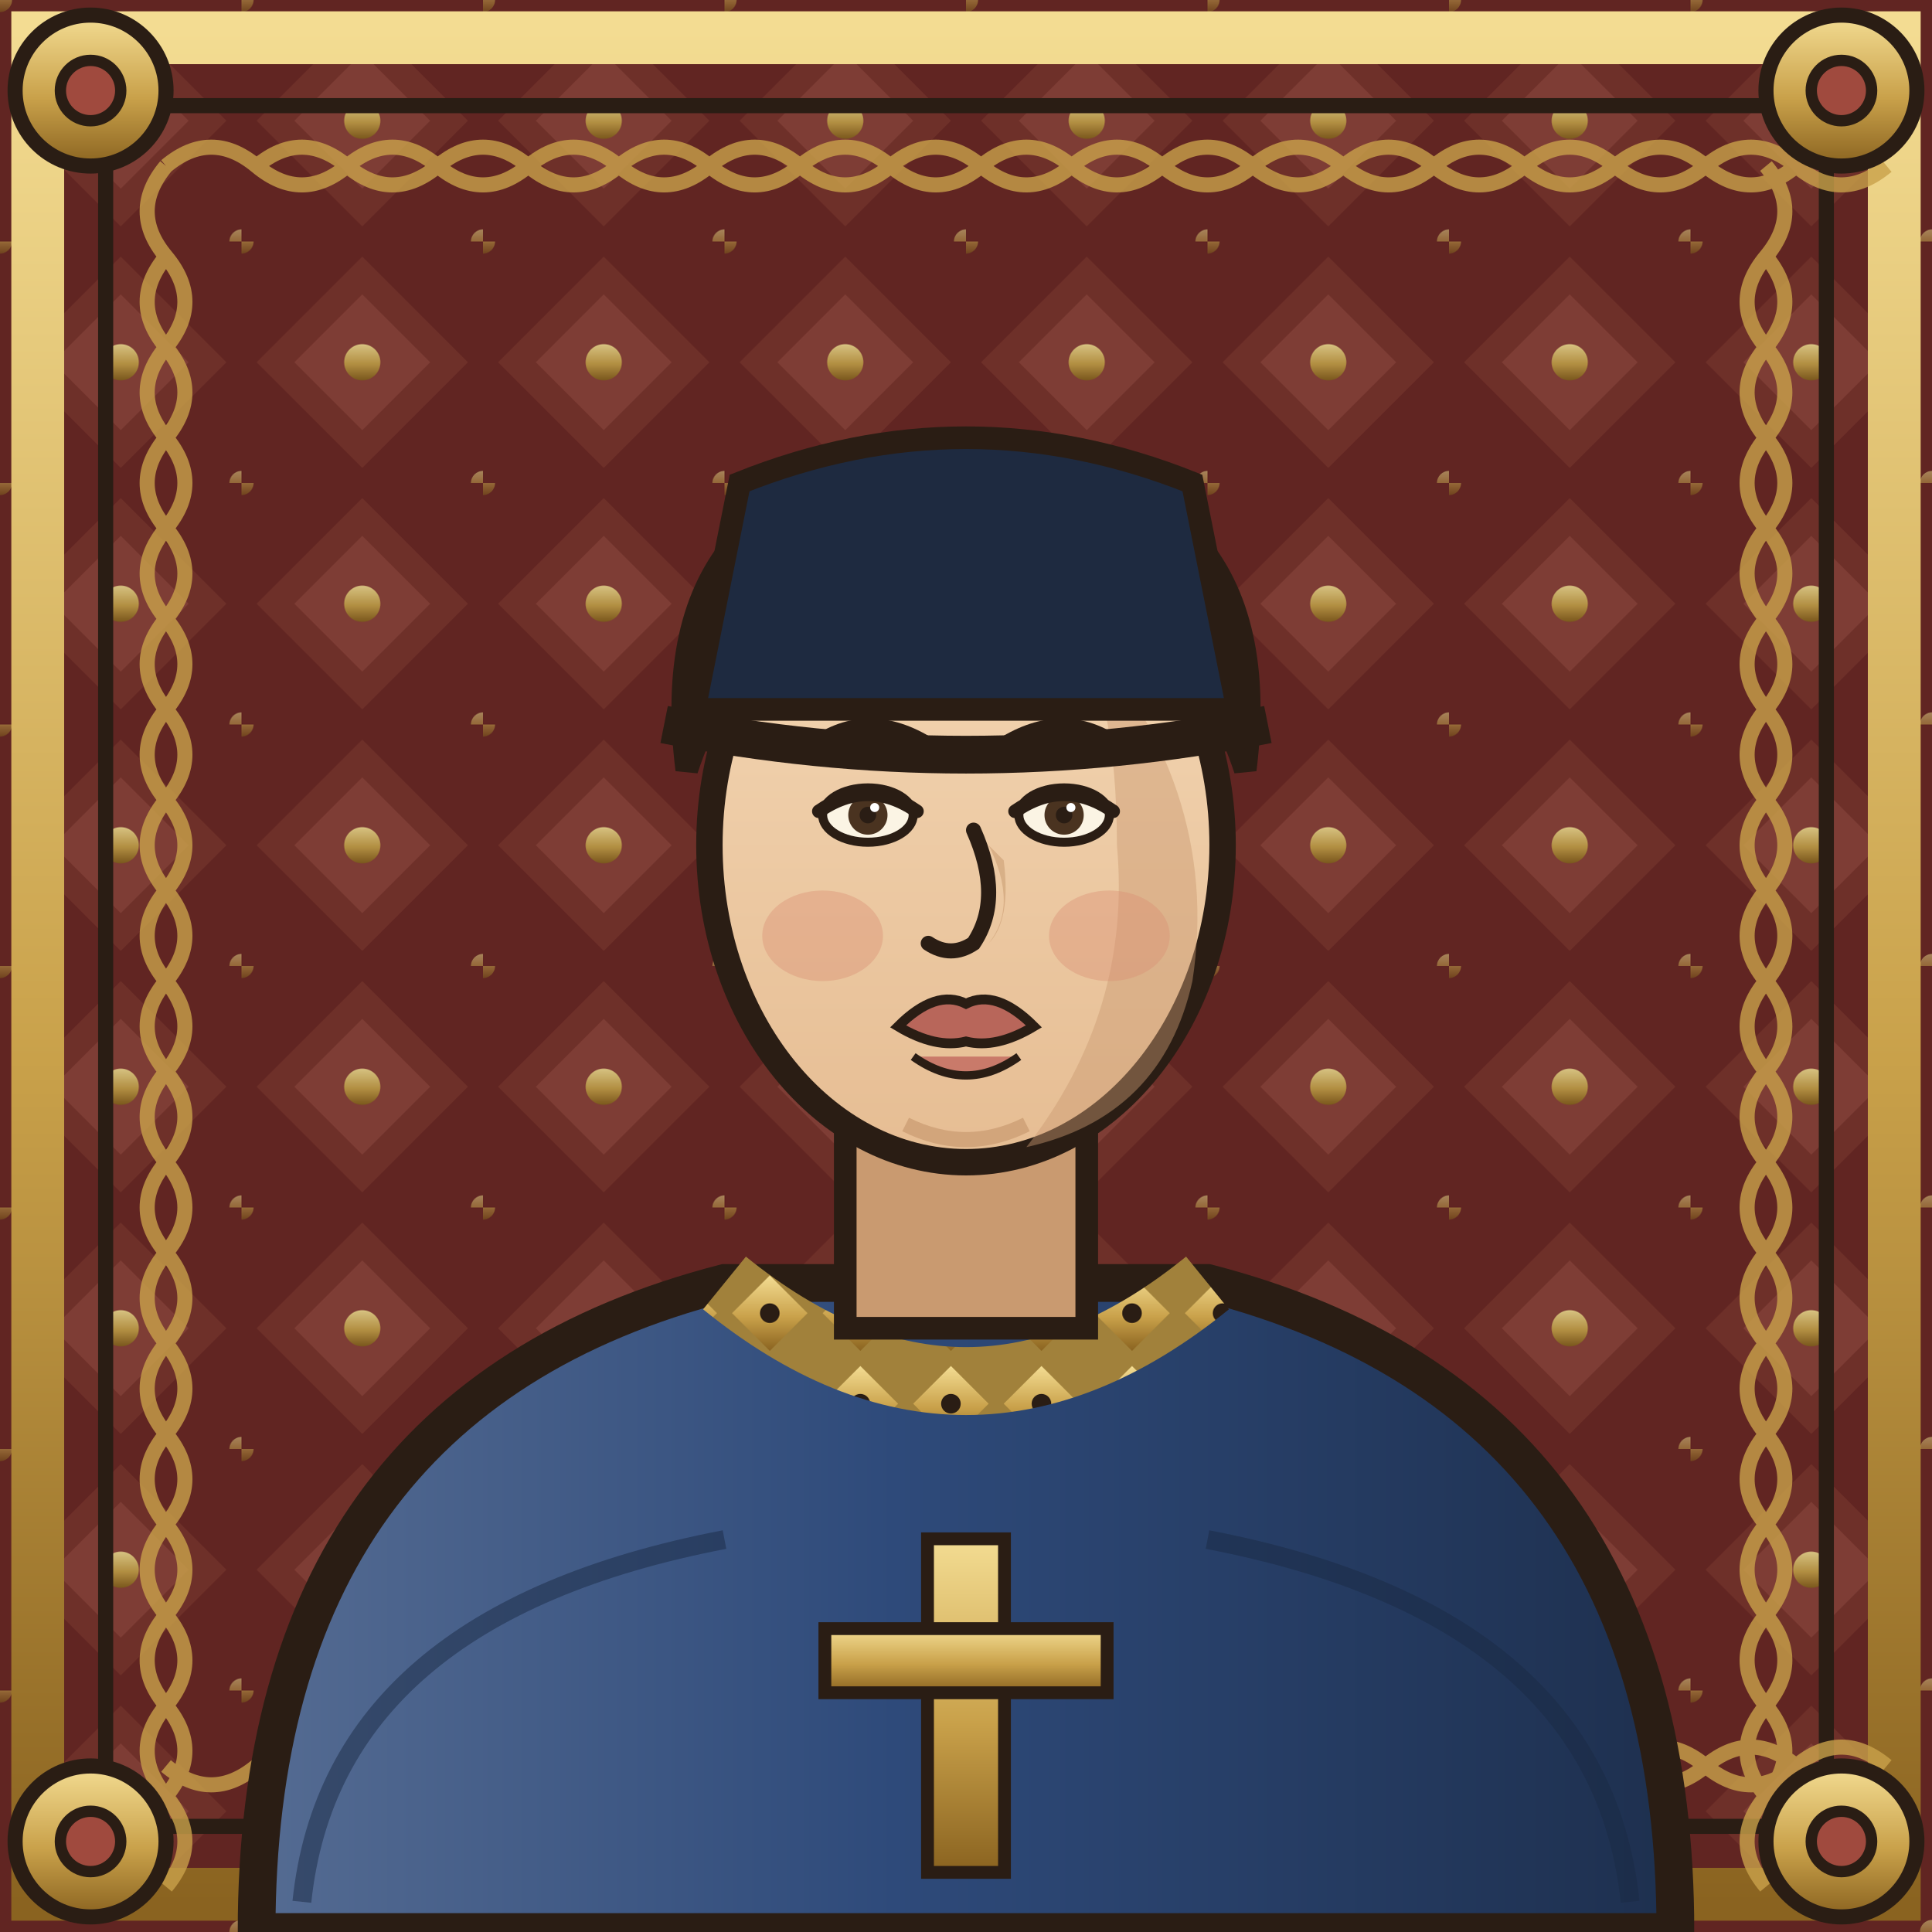
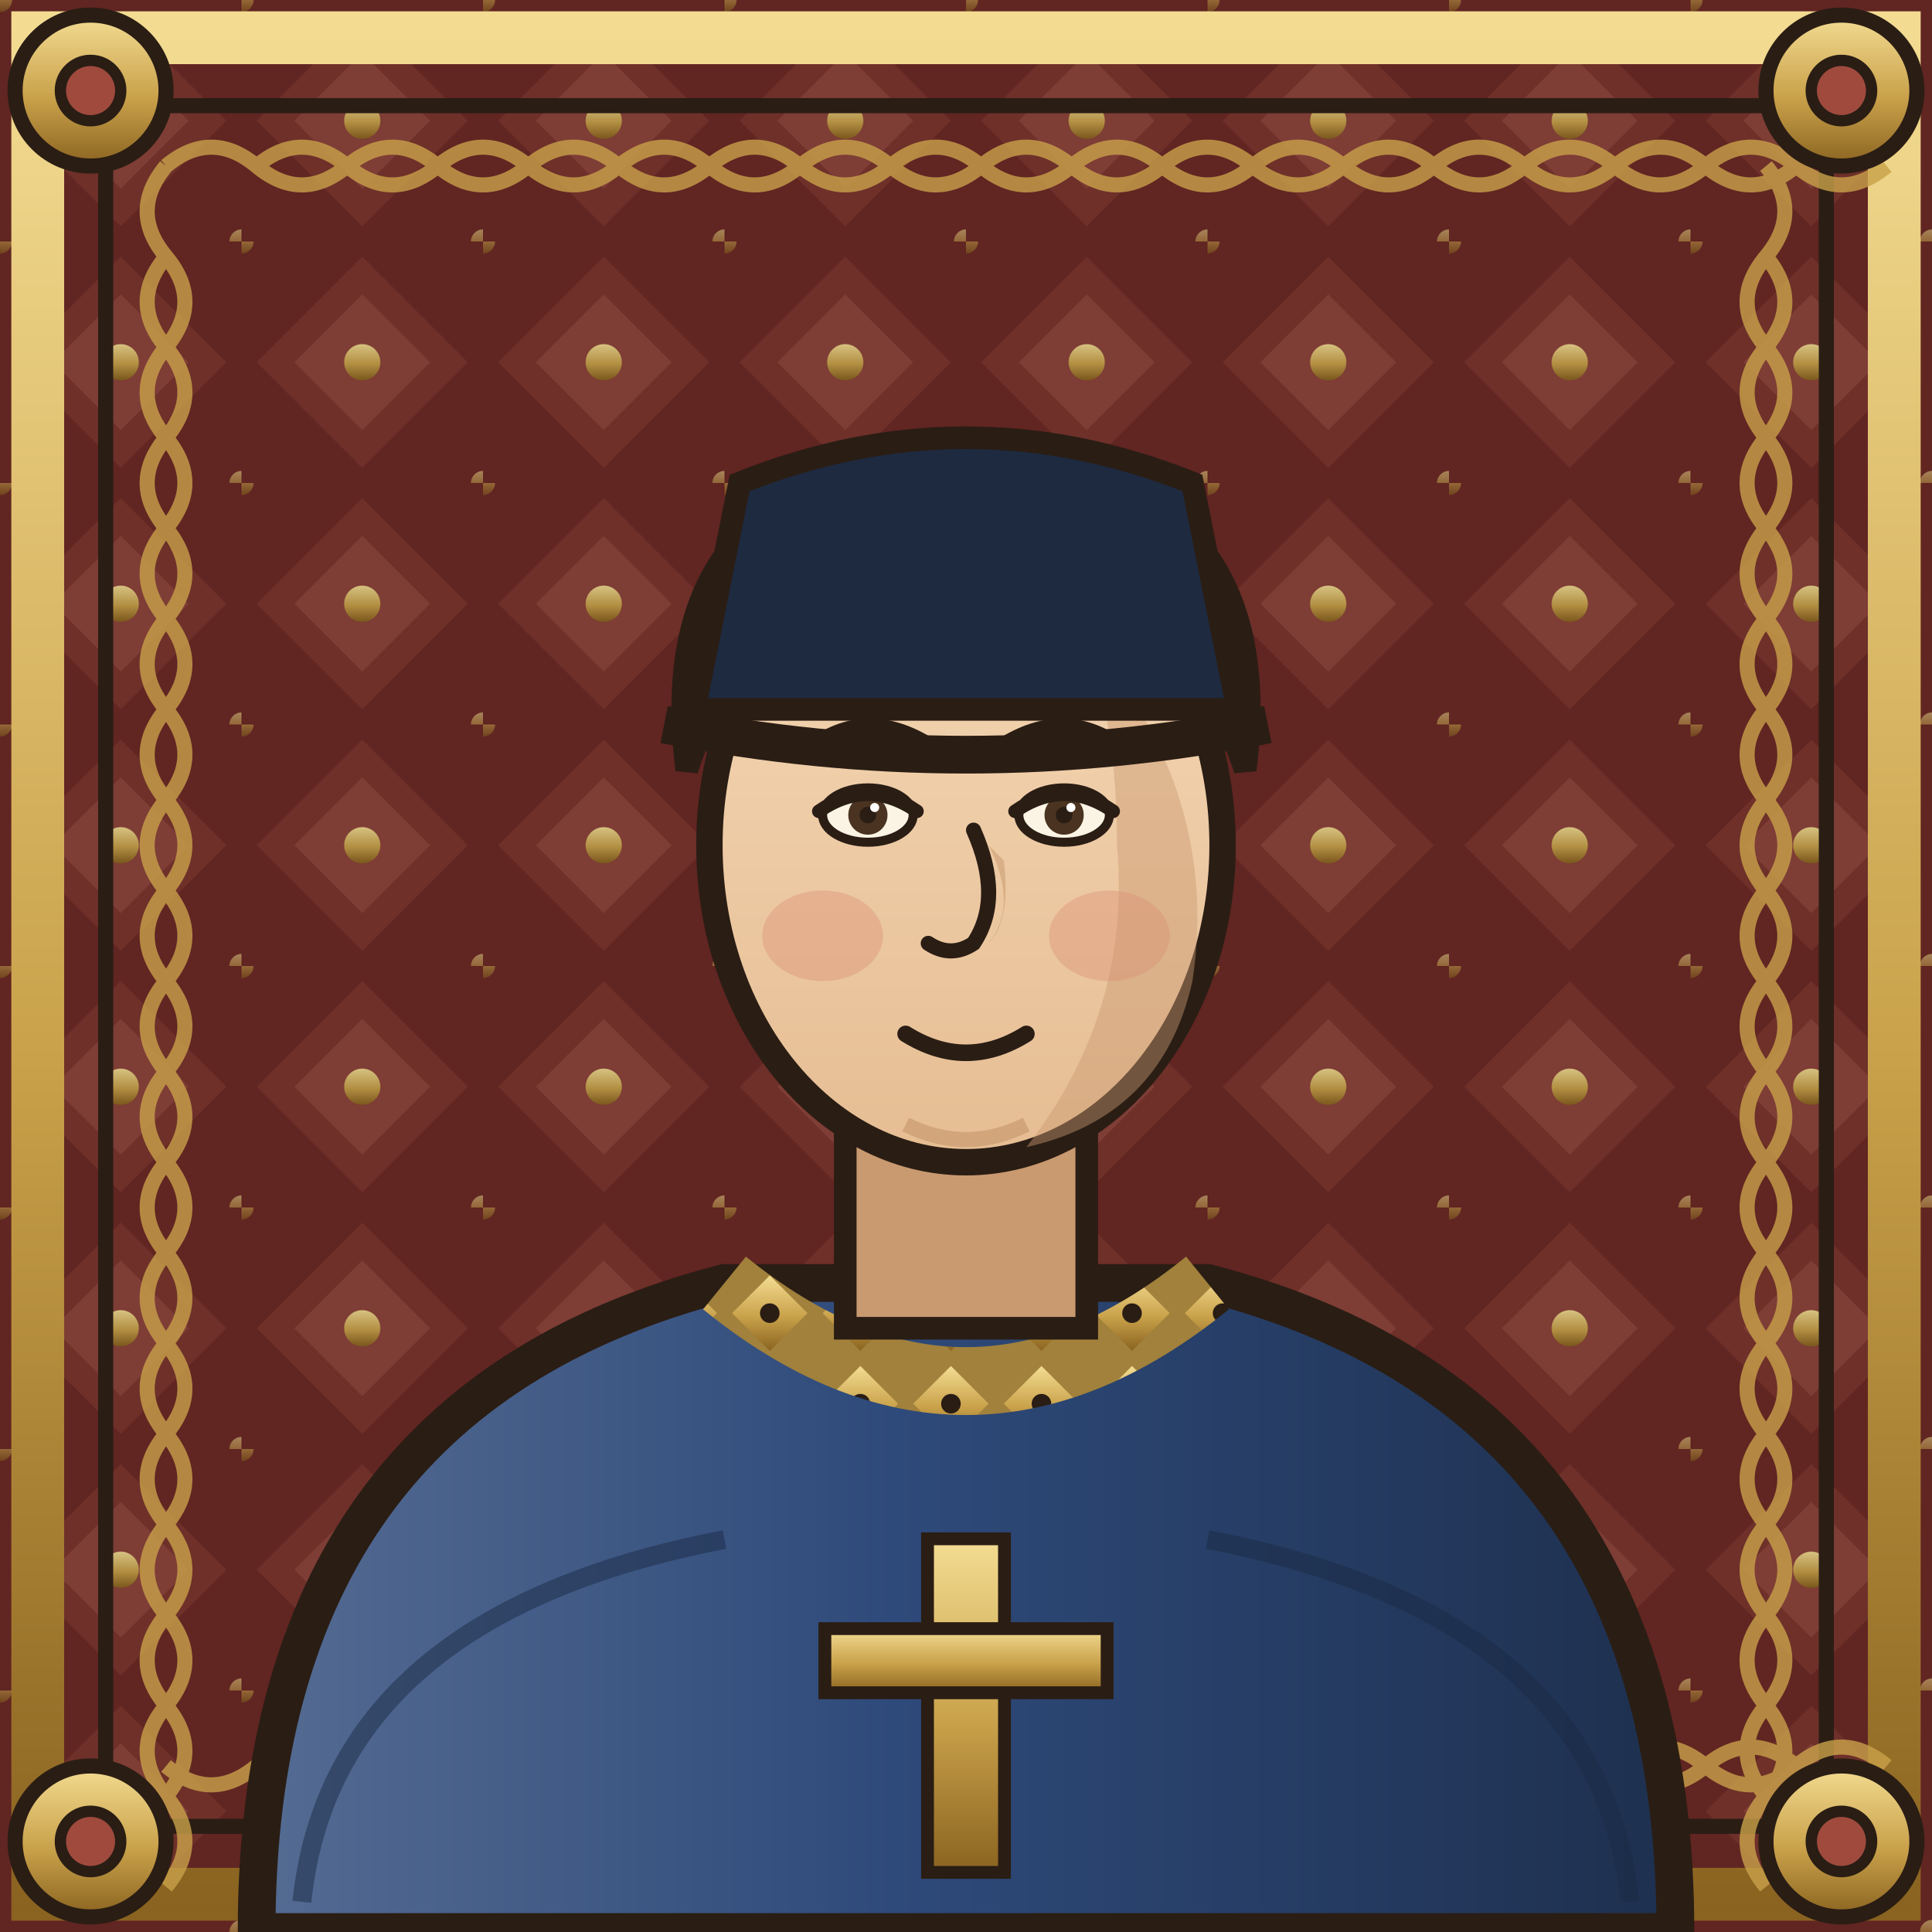
<svg xmlns="http://www.w3.org/2000/svg" viewBox="0 0 256 256" width="256" height="256">
  <defs>
    <linearGradient id="gold" x1="0" y1="0" x2="0" y2="1">
      <stop offset="0" stop-color="#f3dc92" />
      <stop offset="0.55" stop-color="#c9a14a" />
      <stop offset="1" stop-color="#8a6320" />
    </linearGradient>
    <linearGradient id="steel" x1="0" y1="0" x2="1" y2="1">
      <stop offset="0" stop-color="#eef1f4" />
      <stop offset="0.5" stop-color="#8a8f96" />
      <stop offset="1" stop-color="#4b5058" />
    </linearGradient>
    <linearGradient id="skin" x1="0" y1="0" x2="0" y2="1">
      <stop offset="0" stop-color="#f4d8b6" />
      <stop offset="1" stop-color="#e6bd93" />
    </linearGradient>
    <linearGradient id="parch" x1="0" y1="0" x2="0" y2="1">
      <stop offset="0" stop-color="#f4ead2" />
      <stop offset="1" stop-color="#e9dcbf" />
    </linearGradient>
  </defs>
  <defs>
    <linearGradient id="robe" x1="0" y1="0" x2="1" y2="0">
      <stop offset="0" stop-color="#546b92" />
      <stop offset="0.45" stop-color="#2e4a7a" />
      <stop offset="1" stop-color="#1e304f" />
    </linearGradient>
    <pattern id="emb" width="12" height="12" patternUnits="userSpaceOnUse">
      <rect width="12" height="12" fill="#a1813b" />
      <path d="M6 1 L11 6 L6 11 L1 6 Z" fill="url(#gold)" />
      <circle cx="6" cy="6" r="1.3" fill="#2a1d14" />
    </pattern>
  </defs>
  <defs>
    <pattern id="field" width="32" height="32" patternUnits="userSpaceOnUse">
      <rect width="32" height="32" fill="#6e2a26" />
      <path d="M16 2 L30 16 L16 30 L2 16 Z" fill="#883f35" opacity="0.55" />
      <path d="M16 7 L25 16 L16 25 L7 16 Z" fill="#aa5c51" opacity="0.4" />
      <circle cx="16" cy="16" r="2.4" fill="url(#gold)" />
      <circle cx="0" cy="0" r="1.6" fill="url(#gold)" opacity="0.6" />
      <circle cx="32" cy="32" r="1.6" fill="url(#gold)" opacity="0.6" />
    </pattern>
  </defs>
  <rect x="0" y="0" width="256" height="256" fill="url(#field)" />
  <rect x="0" y="0" width="256" height="256" fill="#000" opacity="0.12" />
  <rect x="5" y="5" width="246" height="246" fill="none" stroke="url(#gold)" stroke-width="7" />
  <rect x="14" y="14" width="228" height="228" fill="none" stroke="#2a1d14" stroke-width="2" />
  <path d="M22 22 q6 -5 12 0 t12 0 M22 234 q6 5 12 0 t12 0 M34 22 q6 -5 12 0 t12 0 M34 234 q6 5 12 0 t12 0 M46 22 q6 -5 12 0 t12 0 M46 234 q6 5 12 0 t12 0 M58 22 q6 -5 12 0 t12 0 M58 234 q6 5 12 0 t12 0 M70 22 q6 -5 12 0 t12 0 M70 234 q6 5 12 0 t12 0 M82 22 q6 -5 12 0 t12 0 M82 234 q6 5 12 0 t12 0 M94 22 q6 -5 12 0 t12 0 M94 234 q6 5 12 0 t12 0 M106 22 q6 -5 12 0 t12 0 M106 234 q6 5 12 0 t12 0 M118 22 q6 -5 12 0 t12 0 M118 234 q6 5 12 0 t12 0 M130 22 q6 -5 12 0 t12 0 M130 234 q6 5 12 0 t12 0 M142 22 q6 -5 12 0 t12 0 M142 234 q6 5 12 0 t12 0 M154 22 q6 -5 12 0 t12 0 M154 234 q6 5 12 0 t12 0 M166 22 q6 -5 12 0 t12 0 M166 234 q6 5 12 0 t12 0 M178 22 q6 -5 12 0 t12 0 M178 234 q6 5 12 0 t12 0 M190 22 q6 -5 12 0 t12 0 M190 234 q6 5 12 0 t12 0 M202 22 q6 -5 12 0 t12 0 M202 234 q6 5 12 0 t12 0 M214 22 q6 -5 12 0 t12 0 M214 234 q6 5 12 0 t12 0 M226 22 q6 -5 12 0 t12 0 M226 234 q6 5 12 0 t12 0 M22 22 q-5 6 0 12 t0 12 M234 22 q5 6 0 12 t0 12 M22 34 q-5 6 0 12 t0 12 M234 34 q5 6 0 12 t0 12 M22 46 q-5 6 0 12 t0 12 M234 46 q5 6 0 12 t0 12 M22 58 q-5 6 0 12 t0 12 M234 58 q5 6 0 12 t0 12 M22 70 q-5 6 0 12 t0 12 M234 70 q5 6 0 12 t0 12 M22 82 q-5 6 0 12 t0 12 M234 82 q5 6 0 12 t0 12 M22 94 q-5 6 0 12 t0 12 M234 94 q5 6 0 12 t0 12 M22 106 q-5 6 0 12 t0 12 M234 106 q5 6 0 12 t0 12 M22 118 q-5 6 0 12 t0 12 M234 118 q5 6 0 12 t0 12 M22 130 q-5 6 0 12 t0 12 M234 130 q5 6 0 12 t0 12 M22 142 q-5 6 0 12 t0 12 M234 142 q5 6 0 12 t0 12 M22 154 q-5 6 0 12 t0 12 M234 154 q5 6 0 12 t0 12 M22 166 q-5 6 0 12 t0 12 M234 166 q5 6 0 12 t0 12 M22 178 q-5 6 0 12 t0 12 M234 178 q5 6 0 12 t0 12 M22 190 q-5 6 0 12 t0 12 M234 190 q5 6 0 12 t0 12 M22 202 q-5 6 0 12 t0 12 M234 202 q5 6 0 12 t0 12 M22 214 q-5 6 0 12 t0 12 M234 214 q5 6 0 12 t0 12 M22 226 q-5 6 0 12 t0 12 M234 226 q5 6 0 12 t0 12" fill="none" stroke="#c9a14a" stroke-width="2" opacity="0.8" />
  <circle cx="12" cy="12" r="10" fill="url(#gold)" stroke="#2a1d14" stroke-width="2" />
  <circle cx="12" cy="12" r="4" fill="#a04a3e" stroke="#2a1d14" stroke-width="1.5" />
  <circle cx="244" cy="12" r="10" fill="url(#gold)" stroke="#2a1d14" stroke-width="2" />
  <circle cx="244" cy="12" r="4" fill="#a04a3e" stroke="#2a1d14" stroke-width="1.5" />
  <circle cx="12" cy="244" r="10" fill="url(#gold)" stroke="#2a1d14" stroke-width="2" />
  <circle cx="12" cy="244" r="4" fill="#a04a3e" stroke="#2a1d14" stroke-width="1.5" />
  <circle cx="244" cy="244" r="10" fill="url(#gold)" stroke="#2a1d14" stroke-width="2" />
  <circle cx="244" cy="244" r="4" fill="#a04a3e" stroke="#2a1d14" stroke-width="1.5" />
  <path d="M34 256 Q34 186 96 170 L160 170 Q222 186 222 256 Z" fill="url(#robe)" stroke="#2a1d14" stroke-width="5" />
  <path d="M96 170 Q128 196 160 170" fill="none" stroke="url(#emb)" stroke-width="9" />
  <path d="M40 252 Q44 214 96 204" fill="none" stroke="#192943" stroke-width="2.5" opacity="0.5" />
  <path d="M216 252 Q212 214 160 204" fill="none" stroke="#192943" stroke-width="2.5" opacity="0.5" />
  <rect x="112" y="136" width="32" height="40" fill="#c99a70" stroke="#2a1d14" stroke-width="3" />
  <g transform="translate(128 112)">
    <ellipse cx="0" cy="0" rx="34" ry="42" fill="url(#skin)" stroke="#2a1d14" stroke-width="3.5" />
    <path d="M14 -30 Q34 -8 30 18 Q26 36 8 40 Q22 22 20 0 Q20 -20 14 -30 Z" fill="#c99a70" opacity="0.45" />
    <ellipse cx="-19" cy="12" rx="8" ry="6" fill="#d98f74" opacity="0.4" />
    <ellipse cx="19" cy="12" rx="8" ry="6" fill="#d98f74" opacity="0.4" />
    <path d="M-8 37 Q0 41 8 37" fill="none" stroke="#c99a70" stroke-width="2" opacity="0.7" />
    <ellipse cx="-13" cy="-4" rx="6" ry="3.6" fill="#fbf4e4" stroke="#2a1d14" stroke-width="1.2" />
    <circle cx="-13" cy="-4" r="2.6" fill="#4a3320" />
    <circle cx="-13" cy="-4" r="1.1" fill="#2a1d14" />
    <circle cx="-12.1" cy="-5" r="0.6" fill="#ffffff" />
    <path d="M-19.5 -4.5 Q-13 -9 -6.5 -4.5" fill="none" stroke="#2a1d14" stroke-width="1.8" stroke-linecap="round" />
    <ellipse cx="13" cy="-4" rx="6" ry="3.6" fill="#fbf4e4" stroke="#2a1d14" stroke-width="1.2" />
    <circle cx="13" cy="-4" r="2.6" fill="#4a3320" />
    <circle cx="13" cy="-4" r="1.1" fill="#2a1d14" />
    <circle cx="13.9" cy="-5" r="0.6" fill="#ffffff" />
    <path d="M6.5 -4.5 Q13 -9 19.5 -4.5" fill="none" stroke="#2a1d14" stroke-width="1.8" stroke-linecap="round" />
    <path d="M-20 -13 Q-13 -18 -5 -13" fill="none" stroke="#2a1d14" stroke-width="2.6" stroke-linecap="round" />
    <path d="M5 -13 Q13 -18 20 -13" fill="none" stroke="#2a1d14" stroke-width="2.6" stroke-linecap="round" />
    <path d="M1 -2 Q5 7 1 13 Q-2 15 -5 13" fill="none" stroke="#2a1d14" stroke-width="2" stroke-linecap="round" />
    <path d="M3 0 Q7 8 3 13 Q6 10 5 2 Z" fill="#c99a70" opacity="0.55" />
-     <path d="M-9 24 Q-4 19 0 21 Q4 19 9 24 Q4 27 0 26 Q-4 27 -9 24 Z" fill="#b8665a" stroke="#2a1d14" stroke-width="1.3" />
-     <path d="M-7 28 Q0 33 7 28" fill="#c97a6a" stroke="#2a1d14" stroke-width="1.1" />
+     <path d="M-8 25 Q0 30 8 25" fill="none" stroke="#2a1d14" stroke-width="2.2" stroke-linecap="round" />
    <path d="M-37 -10 Q-42 -50 0 -52 Q42 -50 37 -10 Q31 -28 18 -32 Q0 -22 -18 -32 Q-31 -28 -37 -10 Z" fill="#7a7a7a" stroke="#2a1d14" stroke-width="3" />
    <path d="M-24 -34 Q-14.4 -26 -19.2 -18" fill="none" stroke="#555555" stroke-width="1.2" opacity="0.7" />
    <path d="M-12 -34 Q-7.2 -26 -9.6 -18" fill="none" stroke="#555555" stroke-width="1.2" opacity="0.7" />
    <path d="M0 -34 Q0.0 -26 0.0 -18" fill="none" stroke="#555555" stroke-width="1.2" opacity="0.7" />
    <path d="M12 -34 Q7.2 -26 9.6 -18" fill="none" stroke="#555555" stroke-width="1.2" opacity="0.7" />
    <path d="M24 -34 Q14.4 -26 19.2 -18" fill="none" stroke="#555555" stroke-width="1.2" opacity="0.7" />
    <path d="M-36 -18 L-30 -48 Q0 -60 30 -48 L36 -18 Z" fill="#1e2a40" stroke="#2a1d14" stroke-width="3" />
    <path d="M-40 -16 Q0 -8 40 -16" fill="none" stroke="#2a1d14" stroke-width="5" />
  </g>
  <g transform="translate(128 226) scale(0.85)">
    <rect x="-6" y="-26" width="12" height="52" fill="url(#gold)" stroke="#2a1d14" stroke-width="2" />
    <rect x="-22" y="-12" width="44" height="10" fill="url(#gold)" stroke="#2a1d14" stroke-width="2" />
  </g>
</svg>
